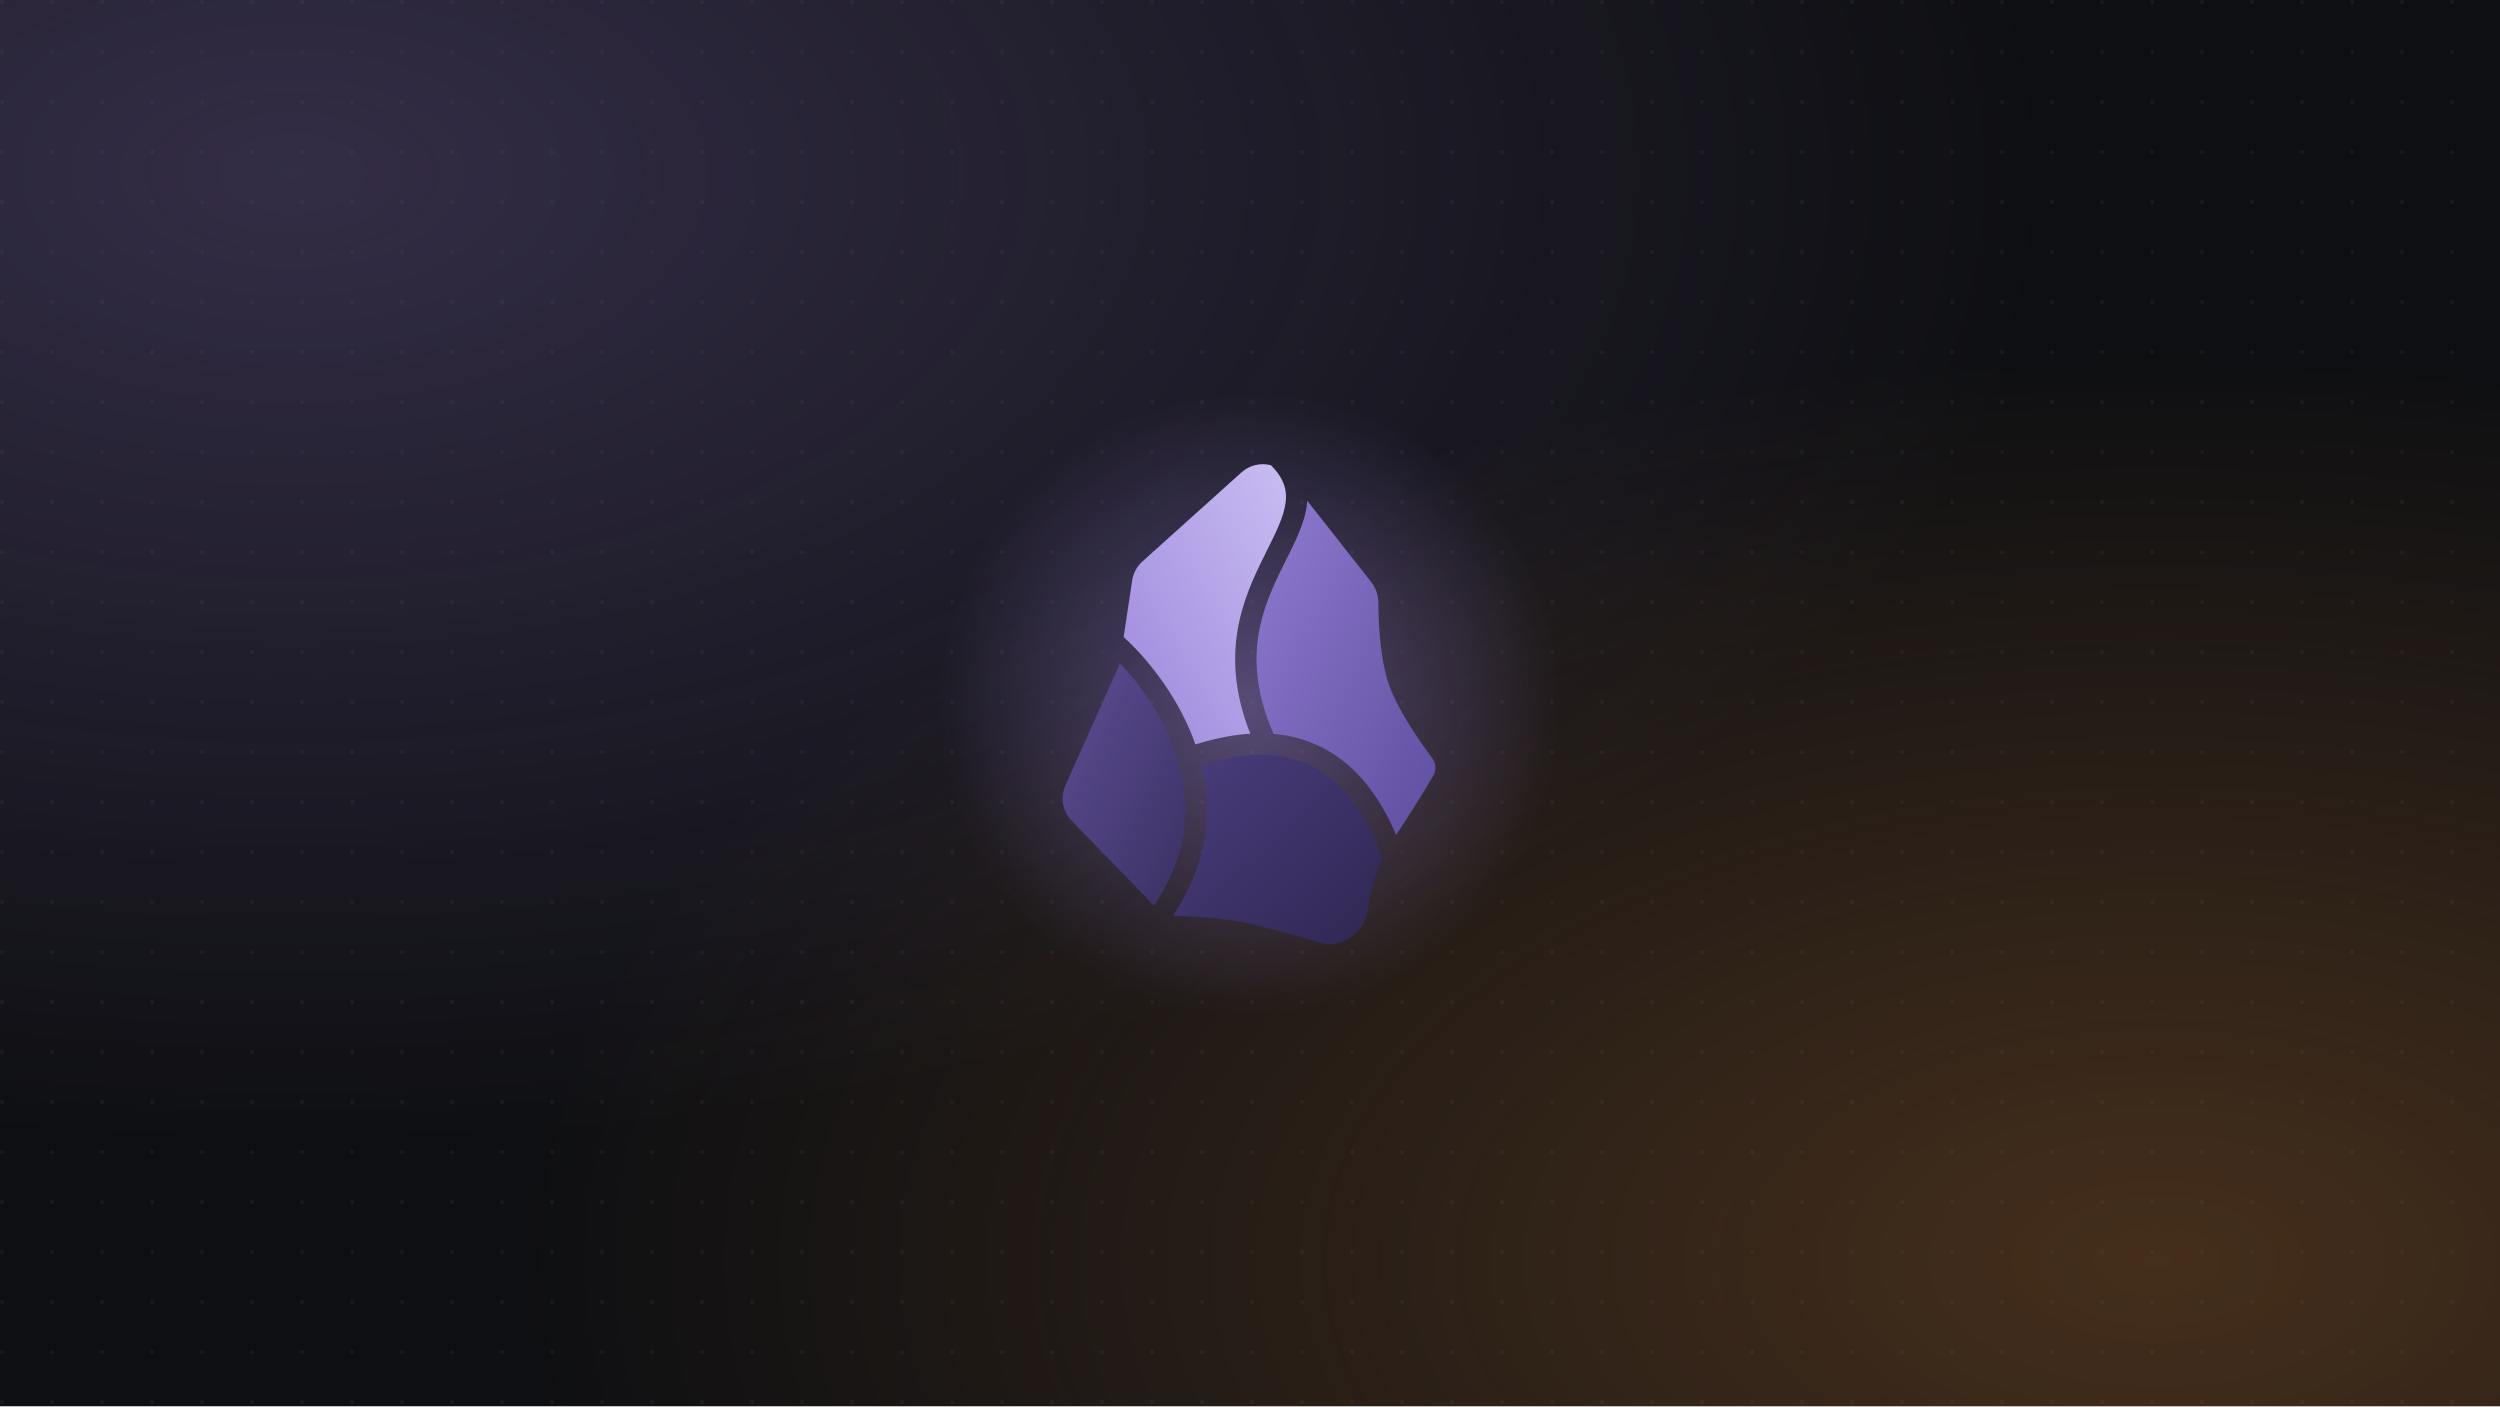
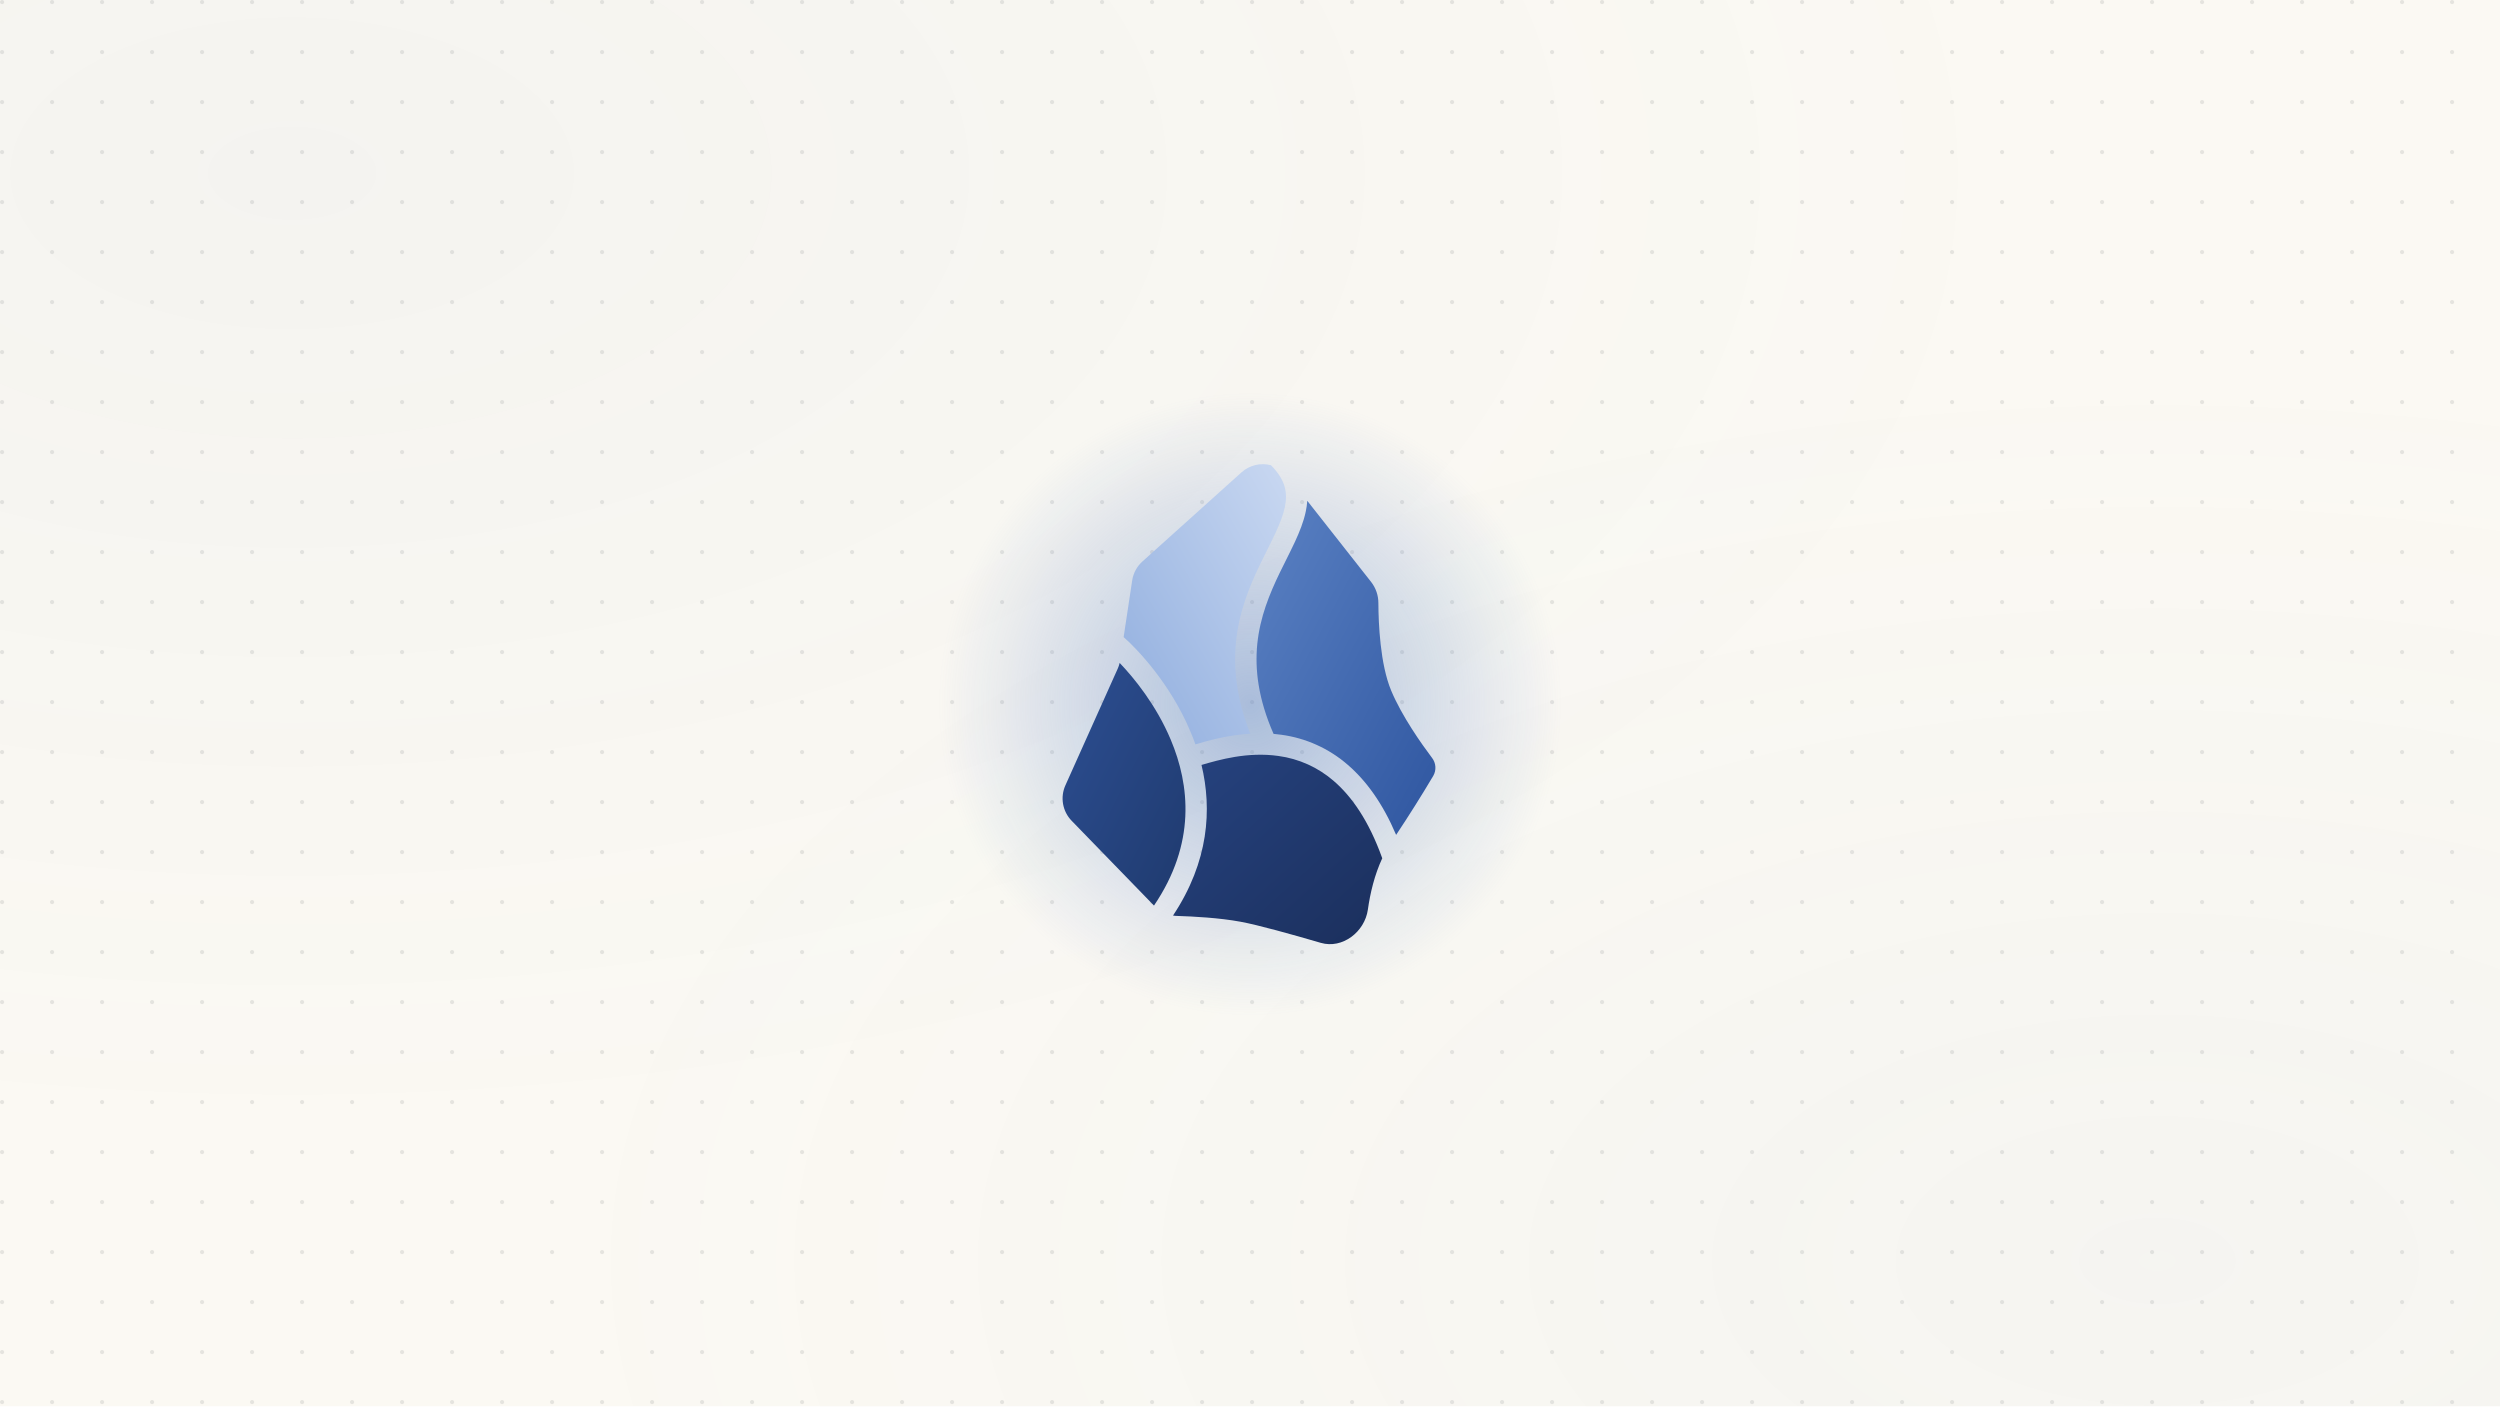
<svg xmlns="http://www.w3.org/2000/svg" viewBox="0 0 1200 675" width="1200" height="675" role="img" aria-label="The Obsidian logo at the centre of a note graph, with links radiating outwards to connected notes">
  <defs>
    <radialGradient id="obGlowA" cx="12%" cy="12%" r="70%">
-       <stop offset="0%" stop-color="#6b5a94" stop-opacity="0.40" />
-       <stop offset="100%" stop-color="#6b5a94" stop-opacity="0" />
+       <stop offset="0%" stop-color="#3e62a6" stop-opacity="0.035" />
+       <stop offset="100%" stop-color="#3e62a6" stop-opacity="0" />
    </radialGradient>
    <radialGradient id="obGlowB" cx="86%" cy="90%" r="65%">
-       <stop offset="0%" stop-color="#b06c2e" stop-opacity="0.34" />
-       <stop offset="100%" stop-color="#b06c2e" stop-opacity="0" />
+       <stop offset="0%" stop-color="#5b82c4" stop-opacity="0.035" />
+       <stop offset="100%" stop-color="#5b82c4" stop-opacity="0" />
    </radialGradient>
    <radialGradient id="obCore" cx="50%" cy="50%" r="50%">
-       <stop offset="0%" stop-color="#8f7ad0" stop-opacity="0.50" />
-       <stop offset="100%" stop-color="#8f7ad0" stop-opacity="0" />
+       <stop offset="0%" stop-color="#5b82c4" stop-opacity="0.50" />
+       <stop offset="100%" stop-color="#5b82c4" stop-opacity="0" />
    </radialGradient>
    <pattern id="obDots" width="24" height="24" patternUnits="userSpaceOnUse">
-       <circle cx="1" cy="1" r="1" fill="#f4f4f6" opacity="0.05" />
+       <circle cx="1" cy="1" r="1" fill="#1f2227" opacity="0.10" />
    </pattern>
    <linearGradient id="obFacetT" x1="0" y1="1" x2="1" y2="0">
-       <stop offset="0%" stop-color="#9d88dc" />
-       <stop offset="100%" stop-color="#c9bcf2" />
+       <stop offset="0%" stop-color="#8fadde" />
+       <stop offset="100%" stop-color="#c9d8f1" />
    </linearGradient>
    <linearGradient id="obFacetM" x1="0" y1="0" x2="1" y2="1">
-       <stop offset="0%" stop-color="#8f7ad0" />
-       <stop offset="100%" stop-color="#5f4fa0" />
+       <stop offset="0%" stop-color="#5b82c4" />
+       <stop offset="100%" stop-color="#2f56a0" />
    </linearGradient>
    <linearGradient id="obFacetL" x1="0" y1="0" x2="1" y2="1">
-       <stop offset="0%" stop-color="#5d4d94" />
-       <stop offset="100%" stop-color="#3b3163" />
+       <stop offset="0%" stop-color="#2d4f93" />
+       <stop offset="100%" stop-color="#1f3a6e" />
    </linearGradient>
    <linearGradient id="obFacetD" x1="0" y1="0" x2="1" y2="1">
-       <stop offset="0%" stop-color="#4a3d7d" />
-       <stop offset="100%" stop-color="#2f2752" />
+       <stop offset="0%" stop-color="#264380" />
+       <stop offset="100%" stop-color="#1b2f5c" />
    </linearGradient>
  </defs>
-   <rect width="1200" height="675" fill="#0e0f12" />
+   <rect width="1200" height="675" fill="#fbf9f3" />
  <rect width="1200" height="675" fill="url(#obDots)" />
  <rect width="1200" height="675" fill="url(#obGlowA)" />
  <rect width="1200" height="675" fill="url(#obGlowB)" />
  <circle cx="600" cy="338" r="150" fill="url(#obCore)" />
  <g transform="translate(484.32 222.8) scale(9.6)">
    <path fill="url(#obFacetT)" d="M9.32 14.01c.615-.183 1.606-.465 2.745-.534-.683-1.725-.848-3.233-.716-4.577.154-1.552.7-2.847 1.235-3.95.113-.235.223-.454.328-.664.149-.297.288-.577.419-.86.217-.47.379-.885.46-1.27.08-.38.08-.72-.014-1.043-.095-.325-.297-.675-.68-1.06a1.6 1.6 0 0 0-1.475.36l-4.95 4.452a1.602 1.602 0 0 0-.513.952l-.427 2.83c.672.59 2.328 2.316 3.335 4.711.09.21.175.43.253.653z" />
    <path fill="url(#obFacetM)" d="M19.355 18.538a68.967 68.959 0 0 0 1.858-2.954.81.81 0 0 0-.062-.9c-.516-.685-1.504-2.075-2.042-3.362-.553-1.321-.636-3.375-.64-4.377a1.707 1.707 0 0 0-.358-1.05l-3.198-4.064a3.744 3.744 0 0 1-.076.543c-.106.503-.307 1.004-.536 1.5-.134.29-.29.6-.446.914l-.31.626c-.516 1.068-.997 2.227-1.132 3.59-.124 1.26.046 2.73.815 4.481.128.011.257.025.386.044a6.363 6.363 0 0 1 3.326 1.505c.916.79 1.744 1.922 2.415 3.5z" />
    <path fill="url(#obFacetL)" d="M5.533 9.938c-.023.1-.056.197-.098.29L2.82 16.059a1.602 1.602 0 0 0 .313 1.772l4.116 4.24c2.103-3.101 1.796-6.02.836-8.3-.728-1.73-1.832-3.081-2.55-3.831z" />
    <path fill="url(#obFacetD)" d="M8.199 22.569c.073.012.146.02.22.02.78.024 2.095.092 3.16.29.87.16 2.593.64 4.01 1.055 1.083.316 2.198-.548 2.355-1.664.114-.814.33-1.735.725-2.58l-.01.005c-.67-1.87-1.522-3.078-2.416-3.849a5.295 5.295 0 0 0-2.778-1.257c-1.54-.216-2.952.19-3.84.45.532 2.218.368 4.829-1.425 7.531z" />
  </g>
</svg>
